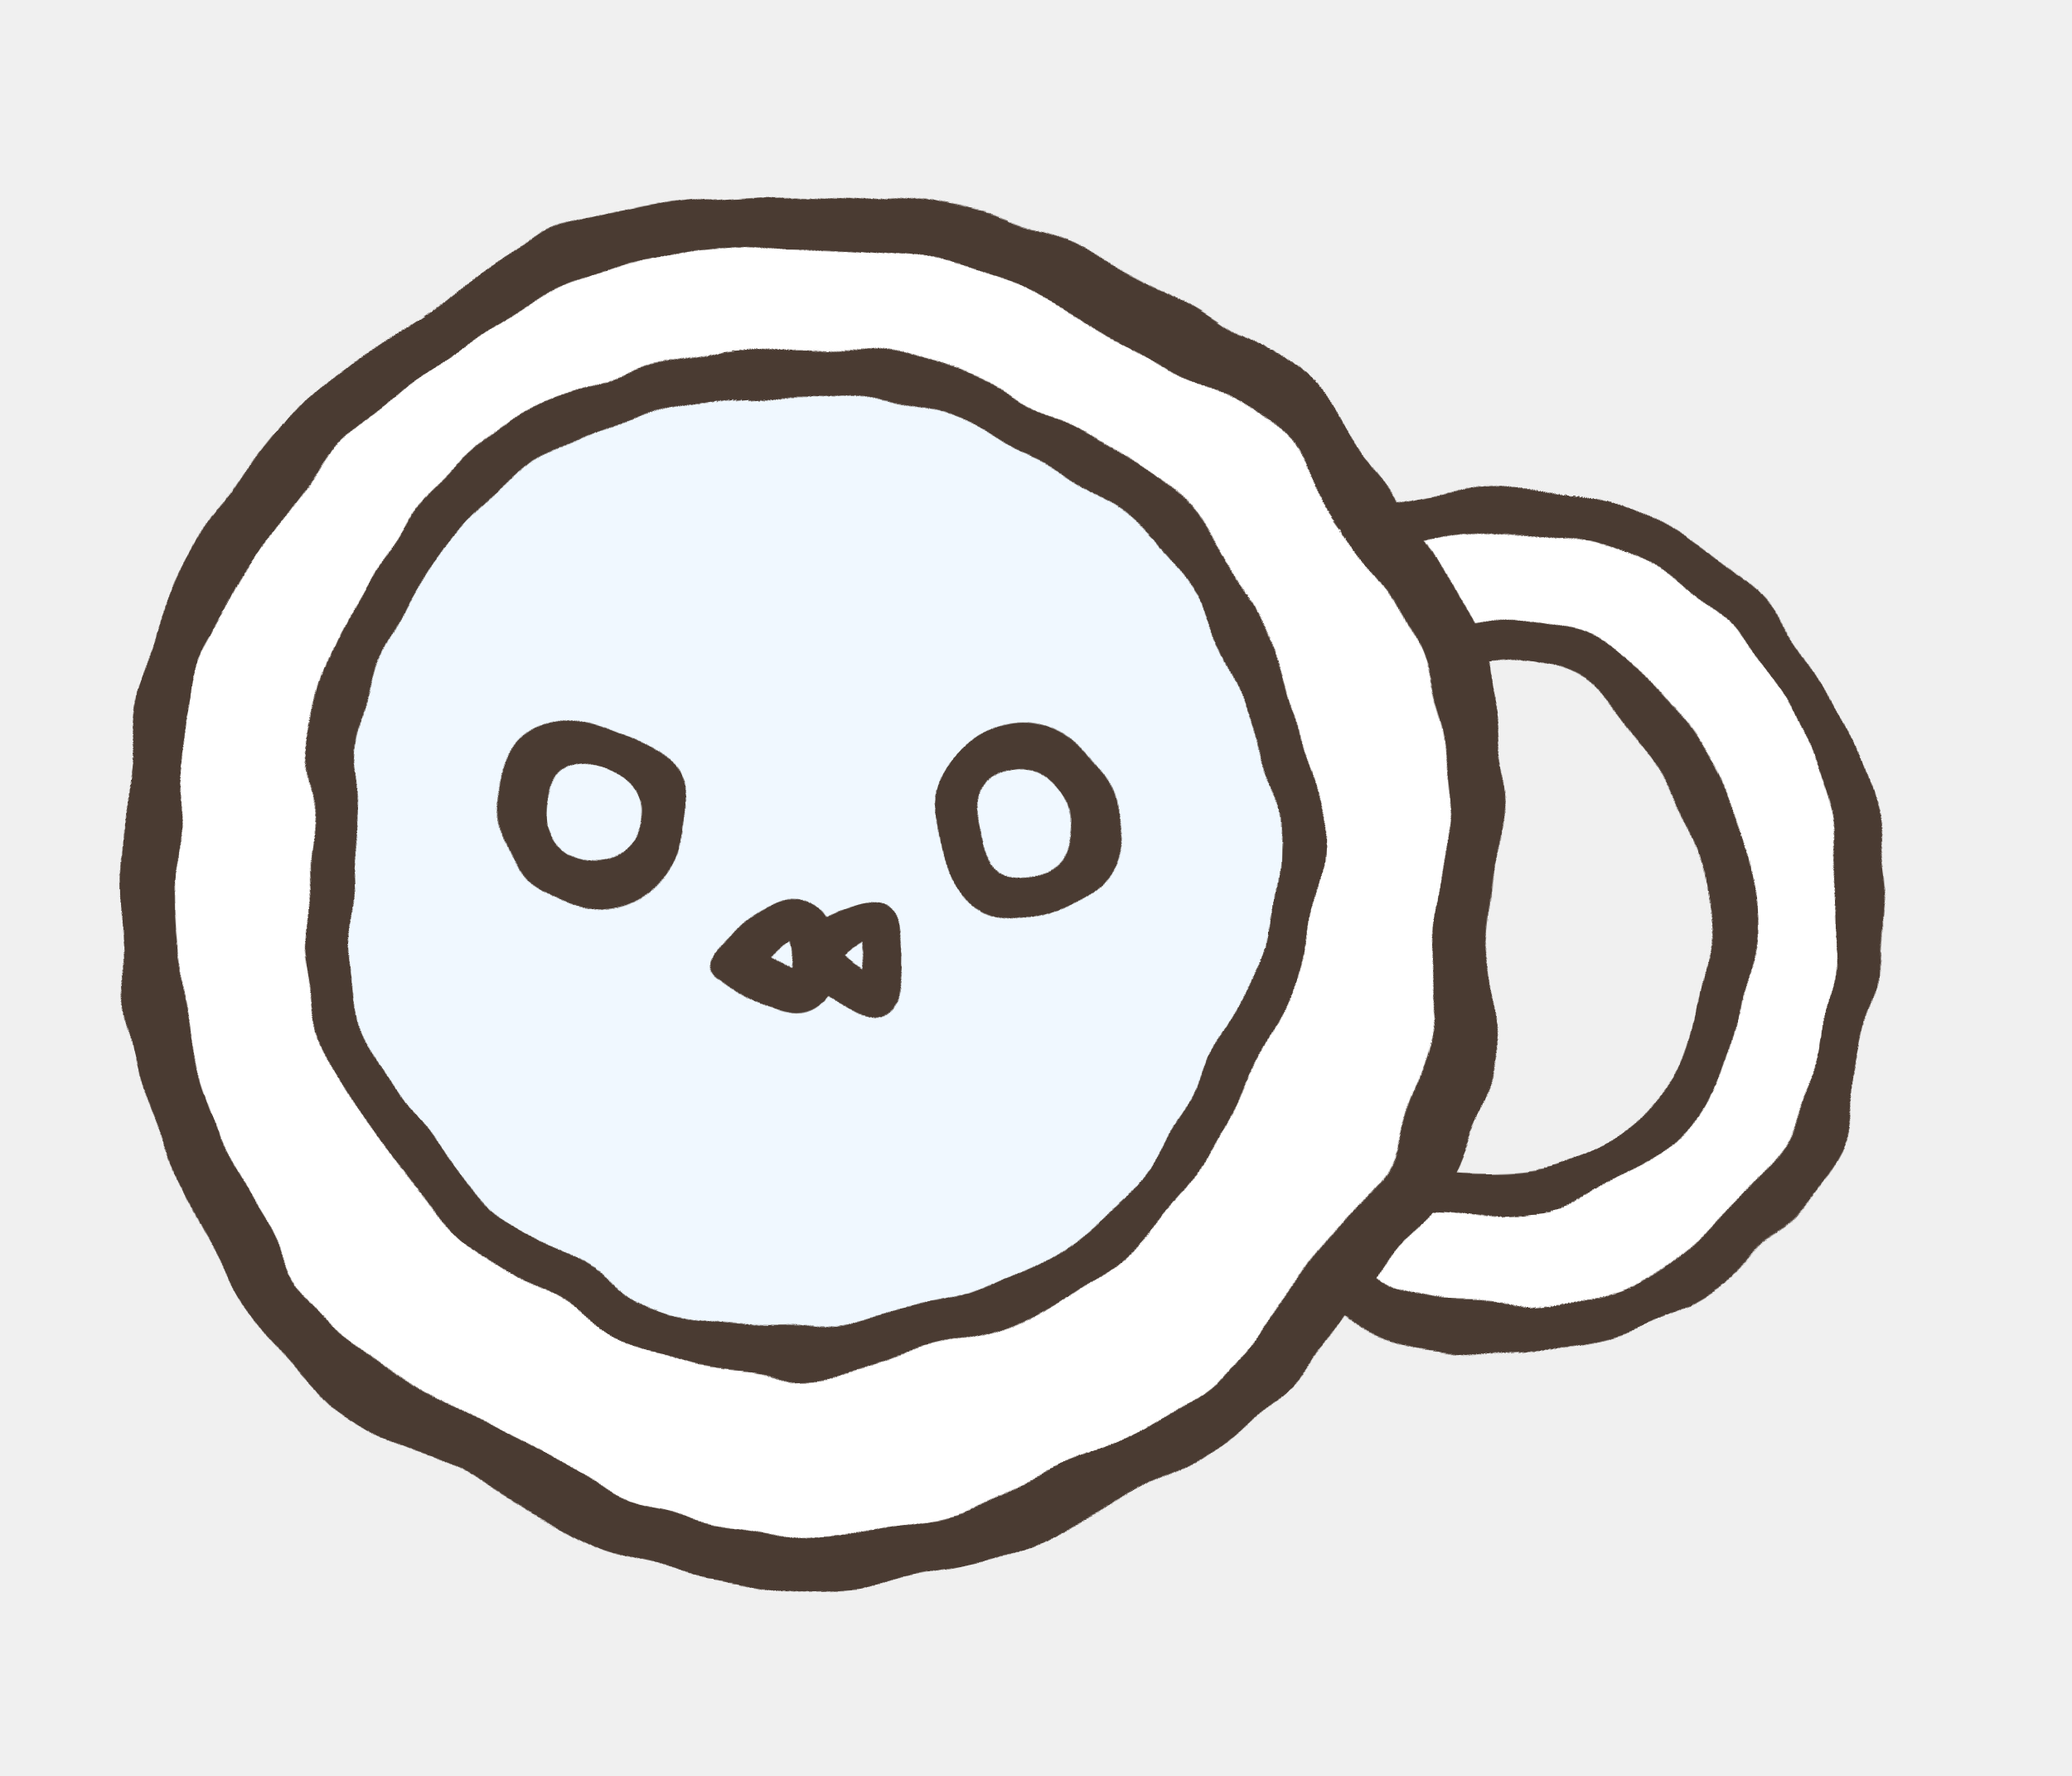
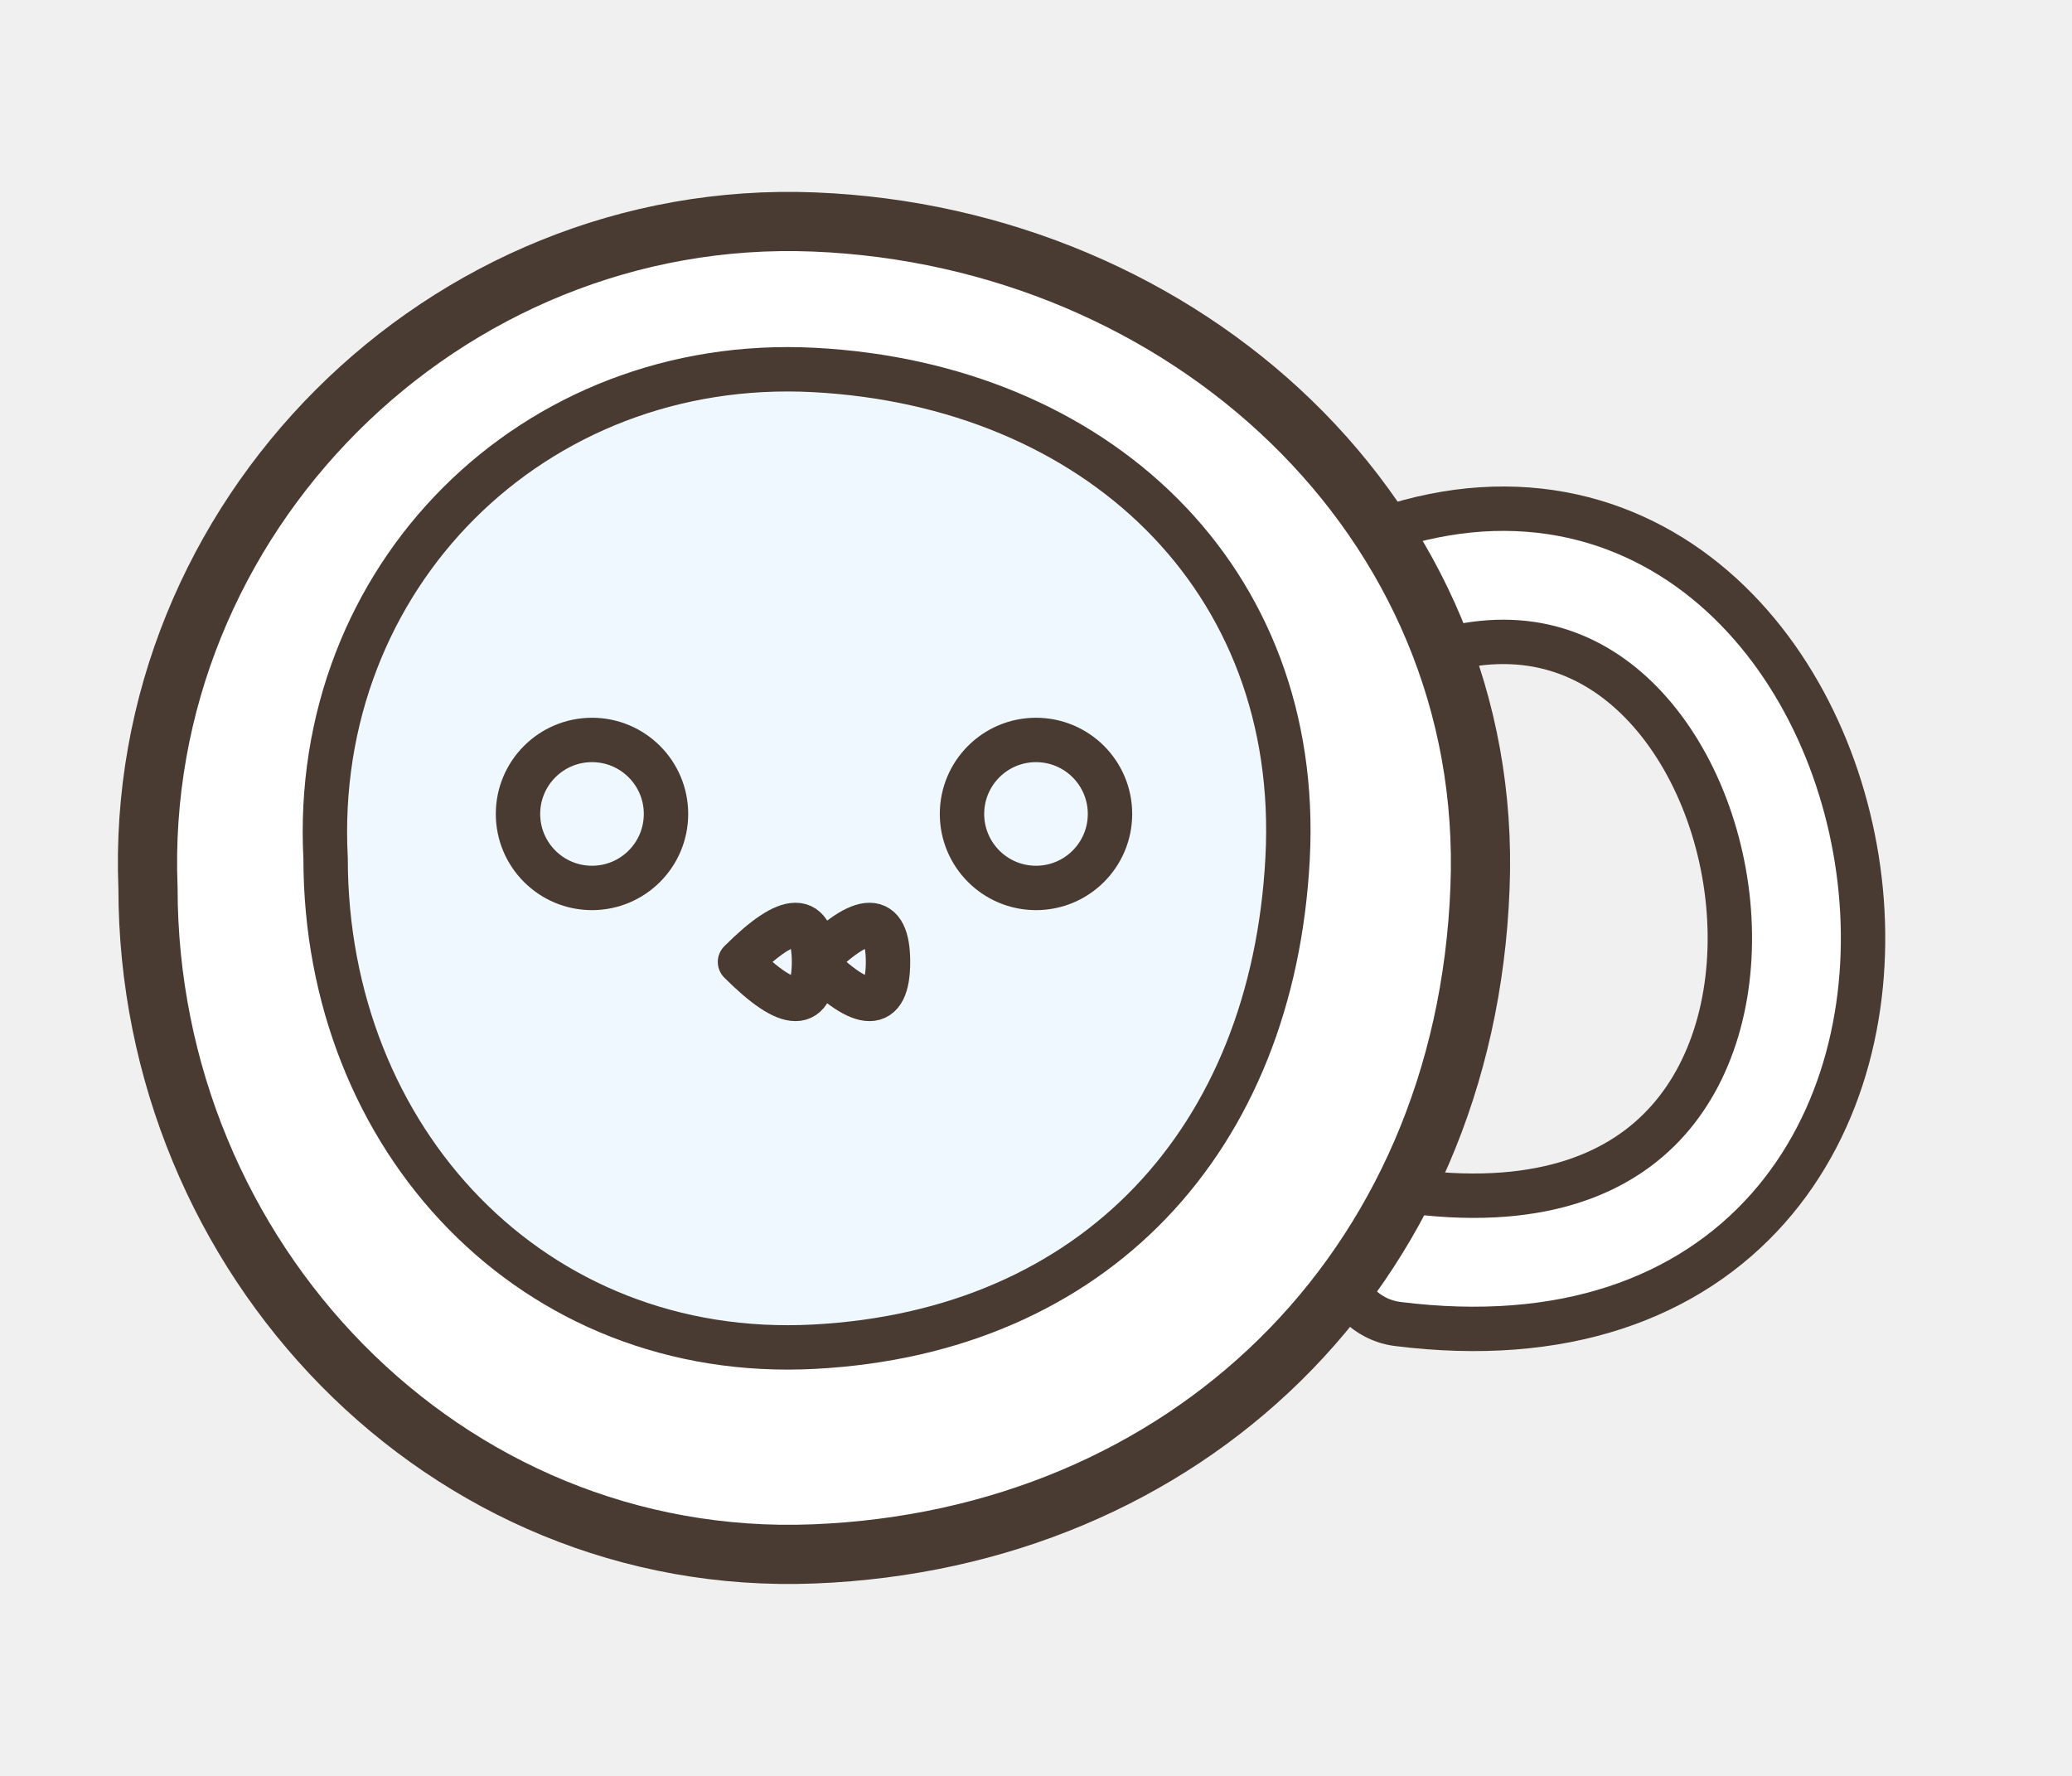
<svg xmlns="http://www.w3.org/2000/svg" viewBox="-10 -10 140 120">
-   <defs>
-     <filter id="scribble">
-       <feTurbulence type="fractalNoise" baseFrequency="0.06" numOctaves="3" result="noise" />
-       <feDisplacementMap in="SourceGraphic" in2="noise" scale="4" xChannelSelector="R" yChannelSelector="G" />
-     </filter>
-   </defs>
-   <g filter="url(#scribble)" stroke="#4A3B32" stroke-linecap="round" stroke-linejoin="round">
+   <g stroke="#4A3B32" stroke-linecap="round" stroke-linejoin="round">
    <path d="M85,30 C115,20 125,80 85,75" fill="none" stroke-width="12" />
    <path d="M85,30 C115,20 125,80 85,75" fill="none" stroke="#FFFFFF" stroke-width="6" />
    <path d="M45,5 C70,6 91,25 90,50 C89,76 70,94 45,95 C20,96 0,75 0,50 C-1,25 20,4 45,5 Z" fill="#FFFFFF" stroke-width="4" />
    <path d="M45,15 C64,16 78,29 77,48 C76,67 64,80 45,81 C26,82 12,67 12,48 C11,29 26,14 45,15 Z" fill="#F0F8FF" stroke-width="3" />
    <circle cx="30" cy="45" r="5" fill="none" stroke-width="3" />
    <circle cx="60" cy="45" r="5" fill="none" stroke-width="3" />
    <path d="M40,55 Q45,50 45,55 Q45,60 40,55 M45,55 Q50,50 50,55 Q50,60 45,55" fill="none" stroke-width="3" />
  </g>
</svg>
